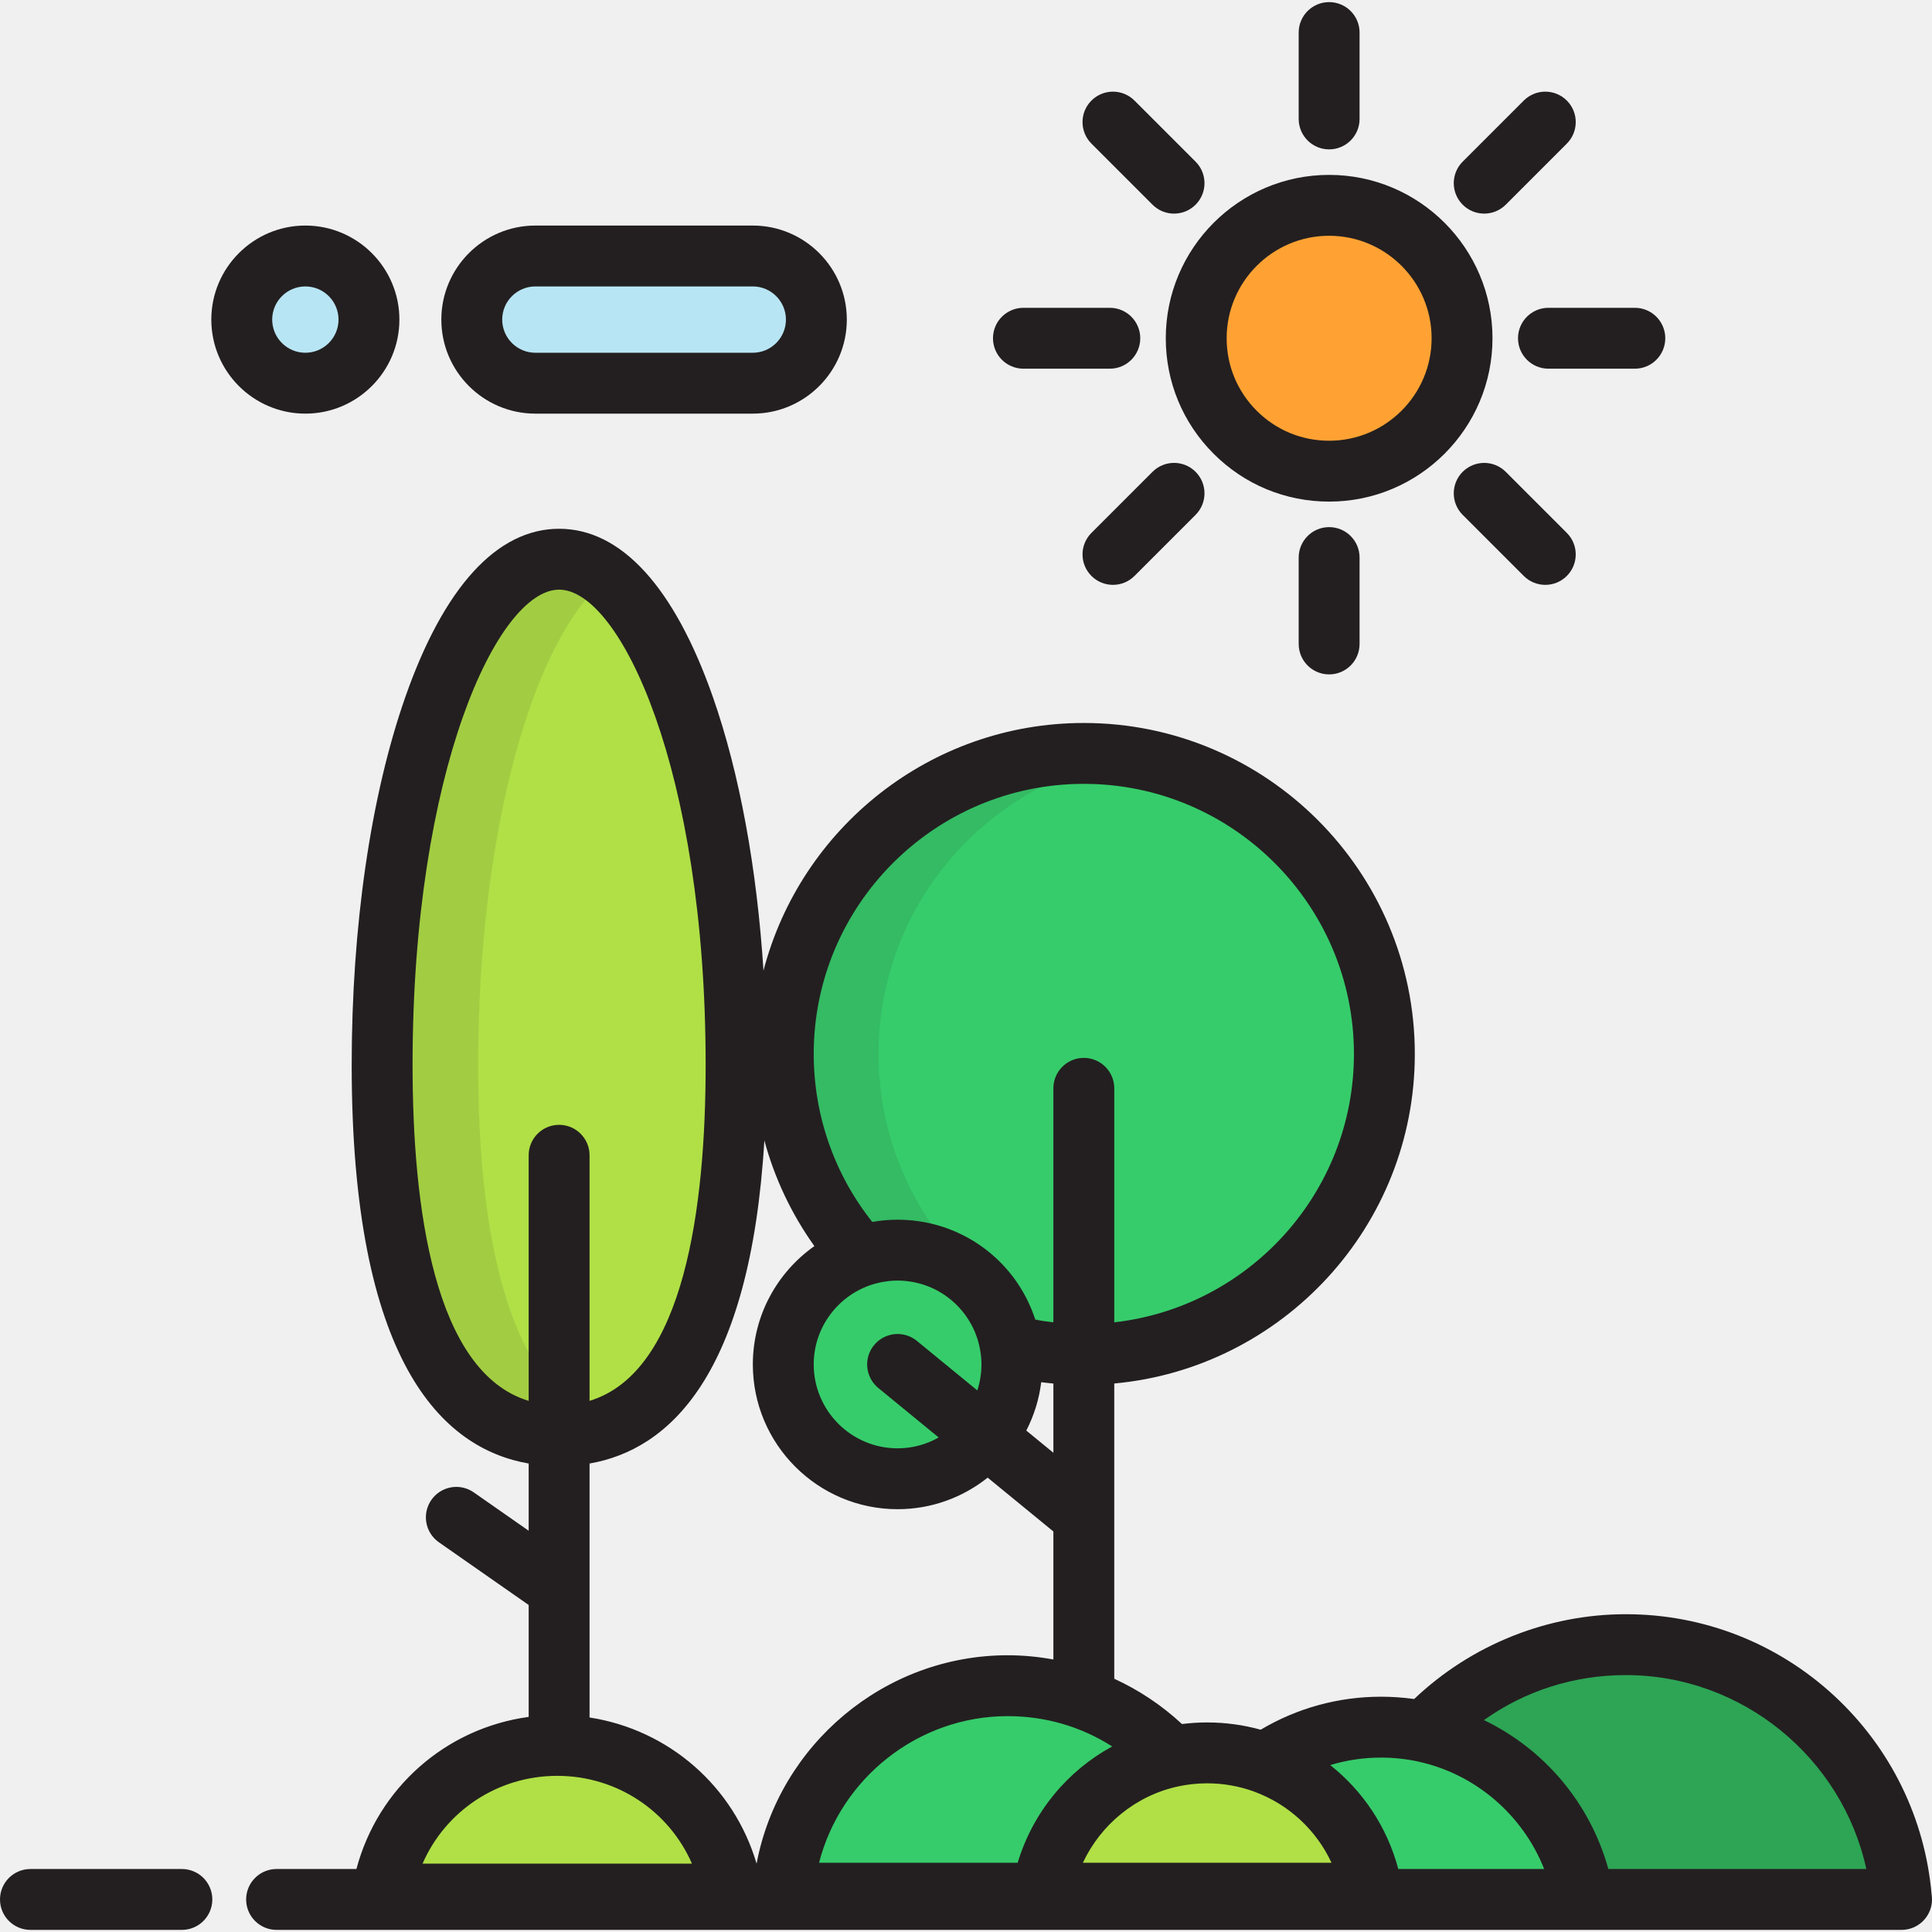
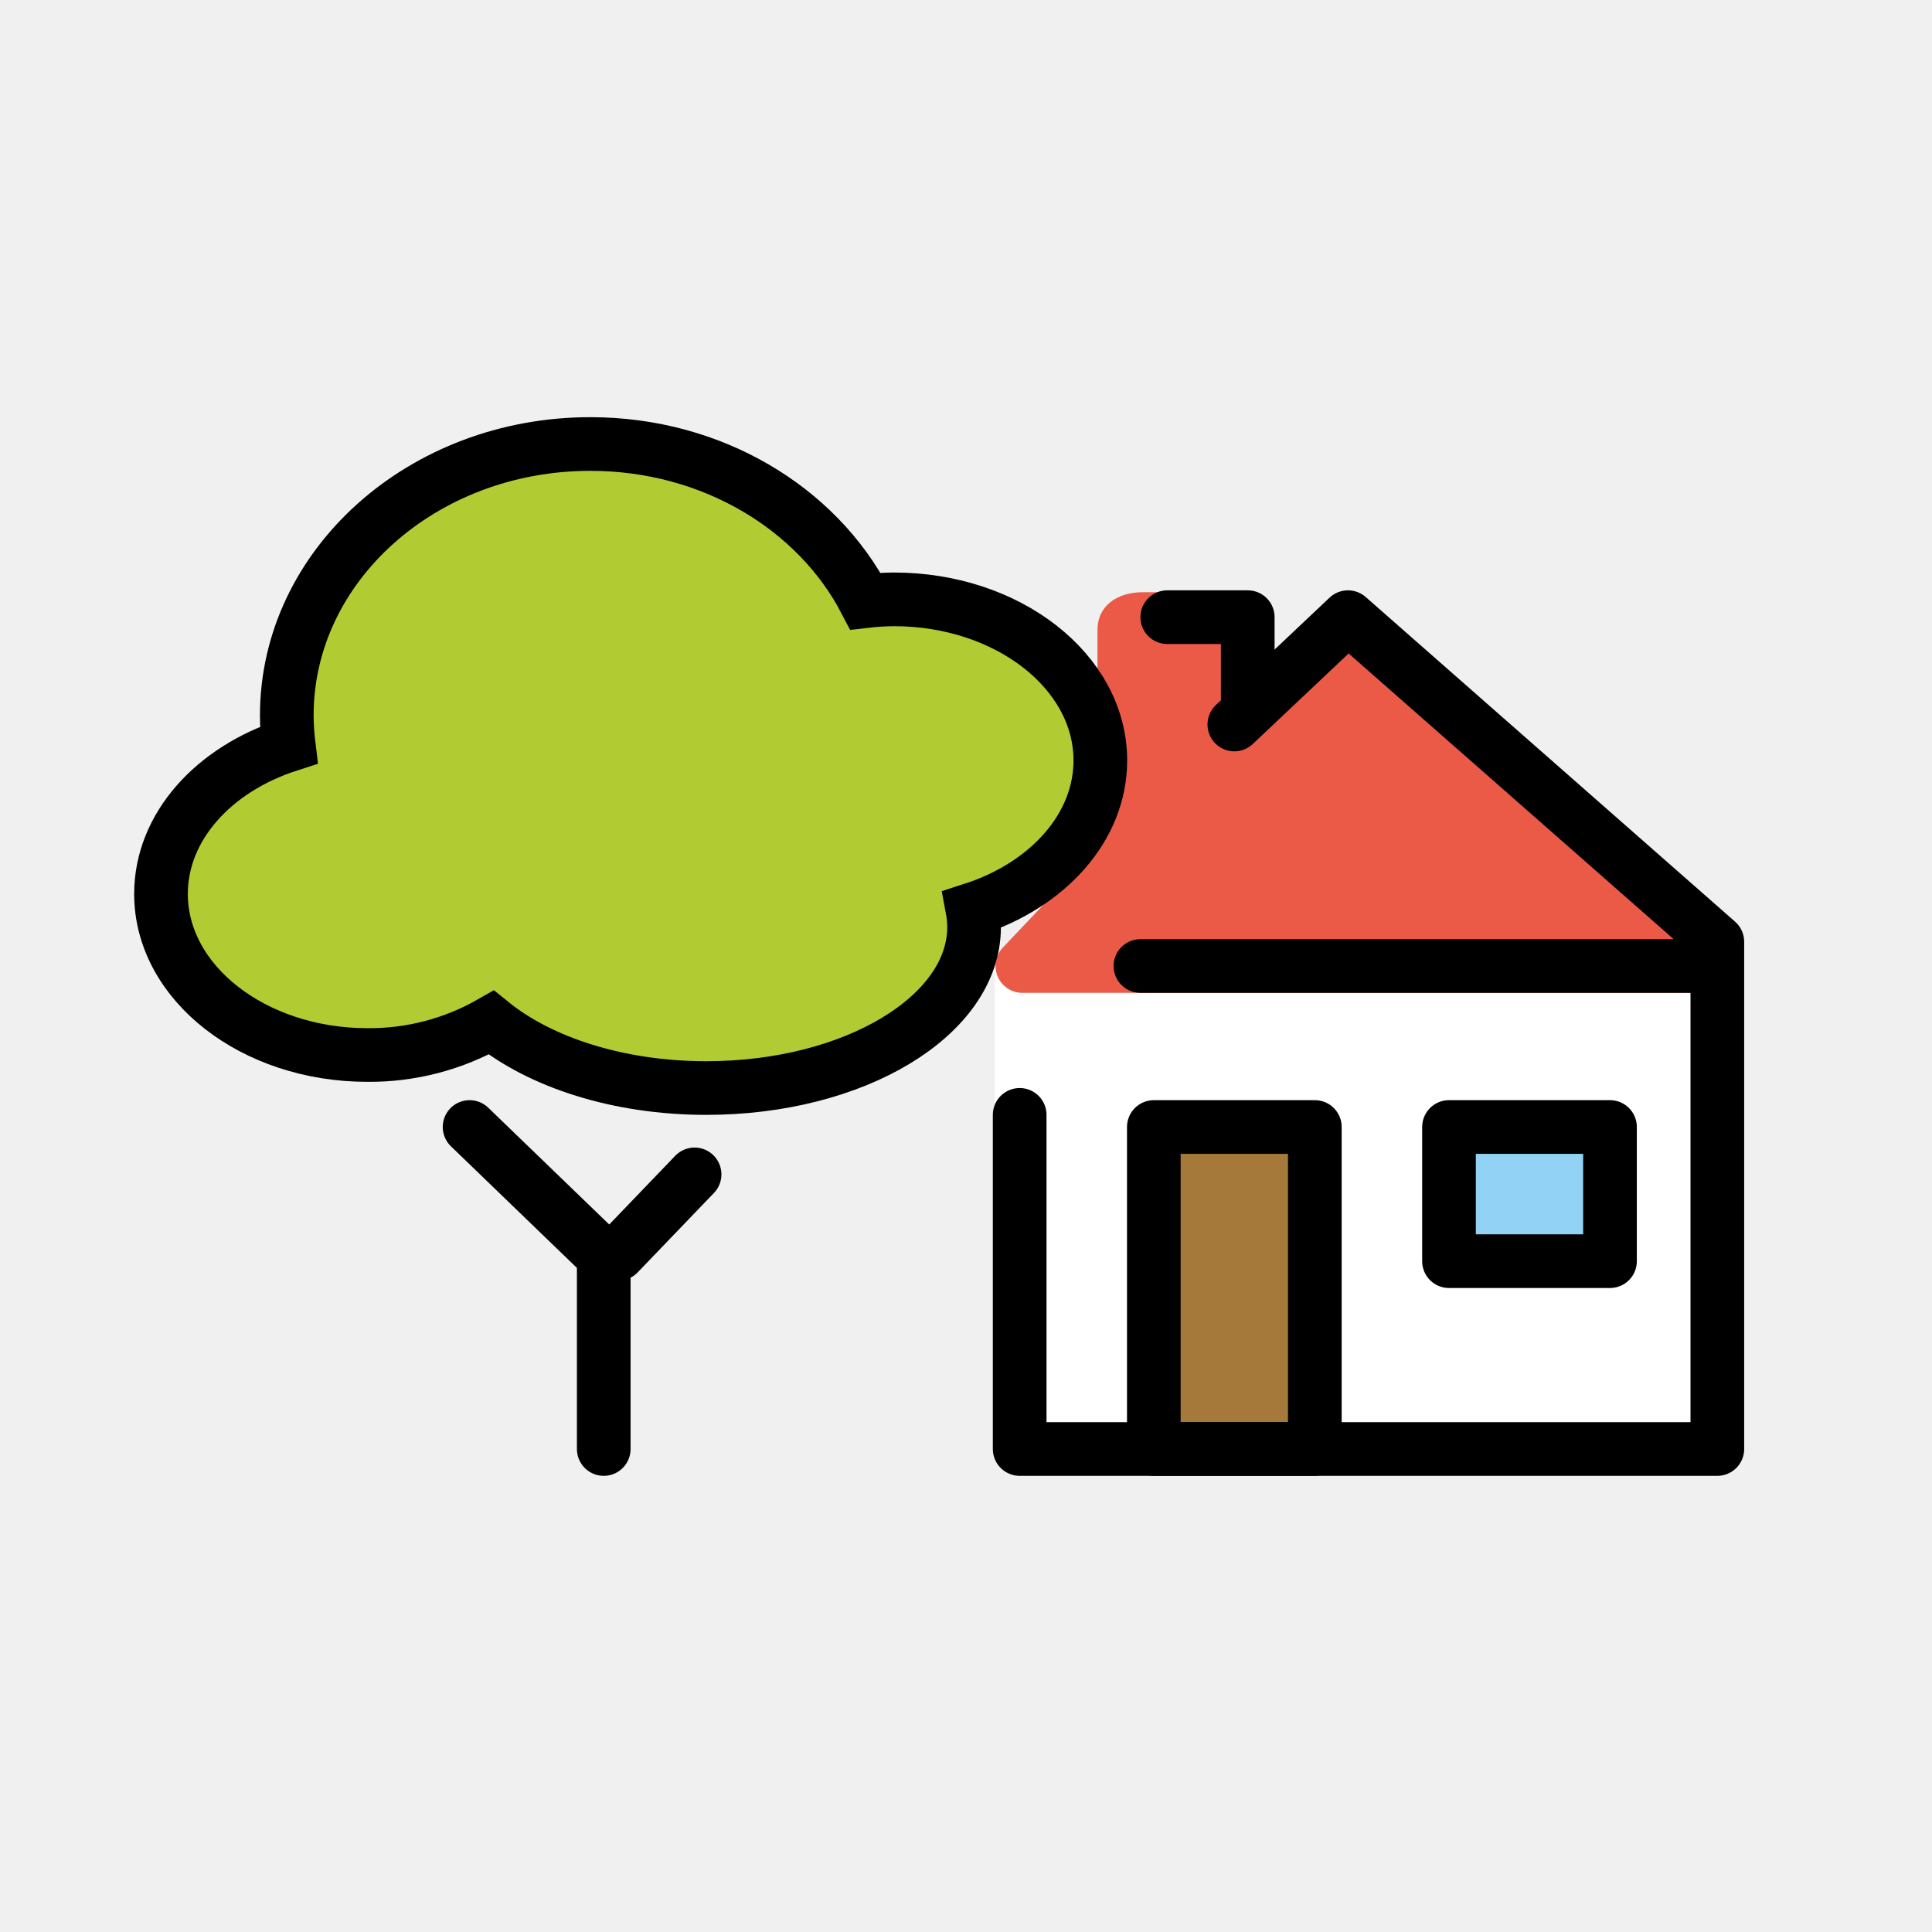
- <svg xmlns="http://www.w3.org/2000/svg" height="800px" width="800px" version="1.1" id="Layer_1" viewBox="0 0 512 512" xml:space="preserve">
-   <g>
-     <path style="fill:#B8E5F4;" d="M125.023,84.695c0-9.309,7.545-16.856,16.856-16.856h57.613c9.309,0,16.856,7.547,16.856,16.856l0,0   c0,9.308-7.547,16.856-16.856,16.856h-57.613C132.568,101.551,125.023,94.003,125.023,84.695L125.023,84.695z" />
-     <circle style="fill:#B8E5F4;" cx="80.924" cy="84.699" r="16.856" />
+ <svg xmlns="http://www.w3.org/2000/svg" id="emoji" viewBox="0 0 72 72" version="1.1">
+   <g id="color">
+     <rect x="37.075" y="36.053" width="26.884" height="18.114" fill="#FFFFFF" />
+     <polygon fill="#EA5A47" stroke="#EA5A47" stroke-linecap="round" stroke-linejoin="round" stroke-miterlimit="10" stroke-width="2" points="50.235,23.2 38.1,36 63.5,36" />
+     <path fill="#EA5A47" d="M47.3,26l-6.4,6.059v-8.573c0-0.931,0.755-1.416,1.686-1.416h3.028 c0.931,0,1.686,0.485,1.686,1.416C47.3,23.486,47.3,26,47.3,26z" />
+     <rect x="43" y="42" width="6" height="12" fill="#A57939" />
+     <rect x="54" y="42" width="6" height="5" fill="#92D3F5" />
+     <path fill="#B1CC33" d="M41.006,28.339c0-3.312-3.445-6.003-7.694-6.003c-0.355,0.003-0.71,0.025-1.062,0.066 c-1.8-3.455-5.707-5.855-10.25-5.855c-6.248,0-11.312,4.529-11.312,10.114c0.001,0.369,0.025,0.738,0.07,1.104 C7.966,28.666,6,30.81,6,33.314c0,3.312,3.445,6.003,7.694,6.003c1.615,0.014,3.206-0.402,4.614-1.207 c1.818,1.477,4.726,2.438,8.015,2.438c5.511,0,9.978-2.688,9.978-6.003c-0.001-0.219-0.021-0.438-0.061-0.653 C39.036,32.99,41.006,30.845,41.006,28.339z" />
  </g>
-   <path style="fill:#B0E046;" d="M195.07,282.198c0,74.008-21,98.268-46.9,98.268c-25.902,0-46.901-24.261-46.901-98.268  c0-74.006,20.998-134.001,46.901-134.001C174.07,148.197,195.07,208.192,195.07,282.198z" />
-   <g style="opacity:0.1;">
-     <path style="fill:#231F20;" d="M126.72,282.198c0-61.404,14.456-113.158,34.174-129.005c-4.047-3.251-8.314-4.996-12.725-4.996   c-25.902,0-46.901,59.995-46.901,134.001c0,74.008,20.998,98.268,46.901,98.268c4.411,0,8.679-0.706,12.725-2.238   C141.177,370.758,126.72,343.602,126.72,282.198z" />
-   </g>
-   <g>
-     <circle style="fill:#36CC6B;" cx="237.867" cy="361.587" r="30.298" />
-     <path style="fill:#36CC6B;" d="M287.224,199.663c-43.989,0-79.647,35.661-79.647,79.649c0,20.616,7.833,39.406,20.686,53.548   c3.021-1.009,6.25-1.565,9.609-1.565c15.014,0,27.469,10.924,29.869,25.255c6.237,1.569,12.761,2.409,19.483,2.409   c43.99,0,79.649-35.661,79.649-79.648C366.873,235.325,331.214,199.663,287.224,199.663z" />
-     <path style="fill:#36CC6B;" d="M267.055,446.727c-31.38,0-57.083,24.222-59.479,54.986h68.514   c2.945-18.008,16.721-32.373,34.428-36.181C299.632,453.963,284.195,446.727,267.055,446.727z" />
-   </g>
-   <path style="fill:#B0E046;" d="M276.091,501.713h87.615c-3.449-21.088-21.744-37.181-43.807-37.181S279.54,480.625,276.091,501.713z  " />
-   <path style="fill:#2DA555;" d="M430.87,435.849c38.537,0,70.102,29.746,73.042,67.526h-84.139  c-3.617-22.114-20.536-39.755-42.281-44.432C390.863,444.736,409.823,435.849,430.87,435.849z" />
-   <path style="fill:#B0E046;" d="M101.269,501.942h92.82c-3.655-22.341-23.036-39.391-46.41-39.391  C124.305,462.551,104.923,479.602,101.269,501.942z" />
-   <path style="fill:#36CC6B;" d="M365.976,457.714c-11.425,0-22.022,3.525-30.781,9.53c14.799,5.435,25.901,18.52,28.51,34.469  h-51.217c-0.11,0.552-0.22,1.104-0.311,1.662h107.596C415.539,477.478,393.07,457.714,365.976,457.714z" />
-   <path style="fill:#FFA233;" d="M327.327,114.548c6.374,6.375,15.179,10.318,24.905,10.318c19.454,0,35.225-15.771,35.225-35.224  c0-19.455-15.771-35.225-35.225-35.225c-19.452,0-35.224,15.77-35.224,35.225C317.01,99.367,320.953,108.173,327.327,114.548" />
-   <g>
-     <path style="fill:#231F20;" d="M199.492,109.618h-57.612c-13.742,0-24.922-11.18-24.922-24.922   c0-13.742,11.18-24.922,24.922-24.922h57.613c13.742,0,24.922,11.179,24.922,24.922   C224.414,98.437,213.234,109.618,199.492,109.618z M141.879,75.906c-4.846,0-8.789,3.943-8.789,8.789   c0,4.846,3.943,8.789,8.789,8.789h57.613c4.846,0,8.789-3.943,8.789-8.789c0-4.846-3.943-8.789-8.789-8.789H141.879z" />
-     <path style="fill:#231F20;" d="M80.922,109.618c-13.742,0-24.922-11.18-24.922-24.922c0-13.742,11.18-24.922,24.922-24.922   s24.922,11.179,24.922,24.922C105.844,98.437,94.664,109.618,80.922,109.618z M80.922,75.906c-4.846,0-8.789,3.943-8.789,8.789   c0,4.846,3.943,8.789,8.789,8.789c4.846,0,8.789-3.943,8.789-8.789C89.711,79.849,85.768,75.906,80.922,75.906z" />
-     <path style="fill:#231F20;" d="M48.199,511.441H8.067c-4.455,0-8.067-3.612-8.067-8.067c0-4.456,3.612-8.067,8.067-8.067h40.133   c4.455,0,8.067,3.611,8.067,8.067C56.266,507.831,52.654,511.441,48.199,511.441z" />
-     <path style="fill:#231F20;" d="M511.903,502.116c-1.723-20.122-10.824-38.774-25.67-52.58   c-15.087-14.028-34.749-21.755-55.364-21.755c-20.839,0-41.038,8.145-56.101,22.477c-2.876-0.4-5.81-0.612-8.791-0.612   c-11.305,0-22.242,3.017-31.884,8.745c-4.523-1.256-9.284-1.927-14.194-1.927c-2.255,0-4.479,0.15-6.663,0.424   c-5.327-4.959-11.4-8.998-17.944-12.003v-42.859c0-0.005,0-0.011,0-0.016v-35.368c44.597-4.087,79.649-41.684,79.649-87.329   c0-48.367-39.349-87.716-87.716-87.716c-40.739,0-75.076,27.919-84.894,65.628c-1.751-27.213-6.346-52.334-13.384-72.445   c-10.224-29.21-24.324-44.65-40.777-44.65c-16.454,0-30.554,15.44-40.778,44.65c-9.151,26.144-14.19,60.741-14.19,97.417   c0,78.604,23.91,101.659,46.901,105.654v17.809l-14.552-10.163c-3.653-2.553-8.681-1.661-11.232,1.994   c-2.551,3.653-1.658,8.681,1.994,11.231l23.79,16.615v29.66c-21.94,2.987-39.938,18.791-45.647,40.31h-21.16   c-4.455,0-8.067,3.611-8.067,8.067c0,4.456,3.612,8.067,8.067,8.067h238.882h107.595h83.043h1.096c0.006,0,0.015,0,0.021,0   c4.456,0,8.067-3.611,8.067-8.067C512,502.948,511.967,502.527,511.903,502.116z M365.976,465.78c3.311,0,6.544,0.351,9.667,1.005   c0.053,0.012,0.101,0.033,0.155,0.044c15.278,3.286,27.806,14.244,33.422,28.479h-38.653c-0.012-0.044-0.026-0.087-0.039-0.132   c-2.984-11.109-9.408-20.605-18.008-27.413C356.848,466.455,361.37,465.78,365.976,465.78z M332.295,474.763   c0.041,0.016,0.077,0.038,0.119,0.054c9.155,3.362,16.453,10.221,20.448,18.831h-40.375h-25.51   c4.739-10.125,14.034-17.818,25.237-20.229c0.02-0.004,0.039-0.012,0.059-0.017c2.463-0.521,5.012-0.803,7.625-0.803   C324.243,472.598,328.416,473.367,332.295,474.763z M269.696,493.646h-52.638c5.733-22.372,26.218-38.853,49.997-38.853   c10,0,19.506,2.8,27.689,8.036C282.872,469.283,273.741,480.215,269.696,493.646z M242.985,355.351   c-3.446-2.823-8.528-2.32-11.352,1.126c-2.824,3.445-2.32,8.528,1.125,11.352l16.005,13.117c-3.222,1.821-6.934,2.873-10.892,2.873   c-12.257,0-22.228-9.971-22.228-22.229c0-9.87,6.472-18.25,15.391-21.141c0.261-0.084,0.526-0.155,0.789-0.229   c0.384-0.109,0.771-0.212,1.164-0.3c0.276-0.062,0.553-0.118,0.831-0.17c0.425-0.079,0.853-0.143,1.285-0.197   c0.239-0.03,0.478-0.065,0.717-0.087c0.677-0.062,1.358-0.104,2.05-0.104c0.732,0,1.456,0.041,2.17,0.11   c0.184,0.017,0.362,0.052,0.545,0.073c0.541,0.067,1.079,0.141,1.607,0.246c0.17,0.033,0.337,0.077,0.504,0.114   c0.551,0.123,1.097,0.258,1.632,0.421c0.116,0.034,0.23,0.074,0.345,0.111c0.604,0.195,1.2,0.409,1.781,0.653   c0.038,0.016,0.075,0.031,0.113,0.047c5.238,2.236,9.443,6.427,11.705,11.65c0.06,0.141,0.117,0.283,0.174,0.425   c0.186,0.456,0.354,0.922,0.511,1.392c0.087,0.268,0.172,0.537,0.251,0.809c0.102,0.354,0.191,0.713,0.276,1.074   c0.084,0.359,0.166,0.72,0.232,1.085c0.24,1.306,0.383,2.645,0.383,4.018c0,2.404-0.395,4.714-1.104,6.883L242.985,355.351z    M275.935,366.295c1.072,0.139,2.146,0.262,3.223,0.361v18.342l-7.178-5.883C274.006,375.185,275.373,370.864,275.935,366.295z    M287.224,207.73c39.47,0,71.583,32.111,71.583,71.583c0,36.743-27.831,67.092-63.516,71.115v-62.011   c0-4.456-3.611-8.067-8.067-8.067c-4.456,0-8.067,3.611-8.067,8.067v62.006c-1.605-0.181-3.206-0.398-4.794-0.687   c-4.442-13.808-16.301-23.881-30.641-26.06c-0.02-0.003-0.042-0.005-0.062-0.009c-0.553-0.083-1.109-0.153-1.668-0.213   c-0.143-0.015-0.286-0.029-0.429-0.043c-0.46-0.044-0.923-0.078-1.387-0.105c-0.162-0.01-0.324-0.022-0.486-0.029   c-0.603-0.028-1.209-0.046-1.818-0.046c-0.611,0-1.221,0.017-1.829,0.046c-0.238,0.011-0.473,0.031-0.71,0.047   c-0.36,0.024-0.72,0.048-1.079,0.083c-0.302,0.028-0.602,0.065-0.903,0.1c-0.282,0.033-0.563,0.068-0.843,0.108   c-0.343,0.048-0.684,0.102-1.024,0.159c-0.108,0.018-0.216,0.031-0.324,0.051c-10.037-12.626-15.516-28.256-15.516-44.509   C215.643,239.842,247.753,207.73,287.224,207.73z M202.562,302.227c2.706,10.02,7.184,19.494,13.259,28.002   c-9.855,6.95-16.311,18.412-16.311,31.362c0,21.153,17.209,38.362,38.361,38.362c9.02,0,17.316-3.137,23.873-8.367l17.413,14.271   v33.928c-3.974-0.728-8.02-1.125-12.102-1.125c-32.688,0-60.621,23.736-66.552,55.228c-6.018-20.474-23.258-35.492-44.266-38.737   v-67.3C177.142,384.22,198.805,364.818,202.562,302.227z M109.335,282.198c0-78.024,22.619-125.934,38.835-125.934   s38.834,47.91,38.834,125.934c0,37.443-5.581,81.423-30.767,89.043v-65.082c0-4.456-3.612-8.067-8.067-8.067   s-8.067,3.611-8.067,8.067v65.082C114.916,363.621,109.335,319.641,109.335,282.198z M147.678,470.618   c15.842,0,29.627,9.354,35.693,23.258h-71.386C118.052,479.972,131.837,470.618,147.678,470.618z M426.232,495.308   c-4.9-17.642-17.094-31.825-32.974-39.468c10.908-7.755,23.891-11.925,37.612-11.925c30.857,0,57.324,21.96,63.724,51.393   L426.232,495.308L426.232,495.308z" />
-     <path style="fill:#231F20;" d="M352.234,132.931c-11.563,0-22.434-4.504-30.61-12.681c-8.177-8.175-12.681-19.047-12.681-30.61   c0-23.871,19.42-43.292,43.291-43.292c23.871,0,43.292,19.421,43.292,43.292C395.525,113.512,376.104,132.931,352.234,132.931z    M352.234,62.482c-14.975,0-27.157,12.183-27.157,27.159c0,7.253,2.825,14.073,7.955,19.203c5.13,5.13,11.948,7.955,19.203,7.955   c14.976,0,27.159-12.183,27.159-27.157C379.392,74.666,367.208,62.482,352.234,62.482z" />
-     <path style="fill:#231F20;" d="M433.25,97.707h-22.895c-4.456,0-8.067-3.611-8.067-8.067c0-4.456,3.611-8.067,8.067-8.067h22.895   c4.456,0,8.067,3.611,8.067,8.067C441.316,94.096,437.705,97.707,433.25,97.707z" />
-     <path style="fill:#231F20;" d="M294.113,97.707h-22.895c-4.455,0-8.067-3.611-8.067-8.067c0-4.456,3.612-8.067,8.067-8.067h22.895   c4.456,0,8.067,3.611,8.067,8.067C302.18,94.096,298.569,97.707,294.113,97.707z" />
-     <path style="fill:#231F20;" d="M393.331,56.61c-2.064,0-4.129-0.787-5.705-2.362c-3.15-3.151-3.15-8.258,0-11.408l16.19-16.19   c3.151-3.149,8.258-3.149,11.408,0c3.15,3.151,3.15,8.258,0,11.408l-16.19,16.19C397.459,55.822,395.395,56.61,393.331,56.61z" />
-     <path style="fill:#231F20;" d="M294.948,154.994c-2.064,0-4.129-0.788-5.704-2.362c-3.151-3.15-3.151-8.258-0.001-11.408   l16.19-16.191c3.151-3.151,8.259-3.15,11.407-0.001c3.151,3.15,3.151,8.258,0.001,11.407l-16.19,16.191   C299.077,154.206,297.012,154.994,294.948,154.994z" />
-     <path style="fill:#231F20;" d="M352.234,39.587L352.234,39.587c-4.456,0-8.067-3.612-8.067-8.067l0.001-22.895   c0-4.456,3.612-8.067,8.067-8.067l0,0c4.456,0,8.067,3.612,8.067,8.067L360.3,31.52C360.3,35.976,356.687,39.587,352.234,39.587z" />
-     <path style="fill:#231F20;" d="M352.234,178.723c-4.456,0-8.067-3.612-8.067-8.067v-22.896c0-4.456,3.611-8.067,8.067-8.067   c4.456,0,8.067,3.611,8.067,8.067v22.896C360.3,175.112,356.688,178.723,352.234,178.723z" />
-     <path style="fill:#231F20;" d="M311.138,56.611c-2.064,0-4.129-0.787-5.705-2.362l-16.19-16.19c-3.15-3.151-3.15-8.258,0-11.408   c3.151-3.149,8.258-3.149,11.408,0l16.19,16.19c3.15,3.151,3.15,8.258,0,11.408C315.267,55.823,313.202,56.611,311.138,56.611z" />
-     <path style="fill:#231F20;" d="M409.52,154.995c-2.064,0-4.129-0.787-5.705-2.362l-16.19-16.19c-3.15-3.151-3.15-8.258,0-11.408   c3.151-3.149,8.258-3.149,11.408,0l16.19,16.19c3.15,3.151,3.15,8.258,0,11.408C413.649,154.207,411.584,154.995,409.52,154.995z" />
-   </g>
-   <g style="opacity:0.1;">
-     <path style="fill:#231F20;" d="M232.841,279.312c0-39.687,29.031-72.586,67.017-78.641c-4.115-0.655-8.333-1.007-12.633-1.007   c-43.989,0-79.647,35.661-79.647,79.649c0,20.616,7.833,39.406,20.686,53.548c3.021-1.009,6.25-1.565,9.609-1.565   c15.014,0,27.469,10.924,29.869,25.255c6.237,1.569,12.761,2.409,19.483,2.409c4.3,0,8.518-0.352,12.633-1.007   C261.872,351.897,232.841,318.999,232.841,279.312z" />
+   <g id="hair" />
+   <g id="skin" />
+   <g id="skin-shadow" />
+   <g id="line">
+     <polyline fill="none" stroke="#000000" stroke-linecap="round" stroke-linejoin="round" stroke-miterlimit="10" stroke-width="2" points="46,27 50.235,23 64,35.098 64,54 38,54 38,41.548" />
+     <rect x="43" y="42" width="6" height="12" fill="none" stroke="#000000" stroke-linecap="round" stroke-linejoin="round" stroke-miterlimit="10" stroke-width="2" />
+     <rect x="54" y="42" width="6" height="5" fill="none" stroke="#000000" stroke-linecap="round" stroke-linejoin="round" stroke-miterlimit="10" stroke-width="2" />
+     <polyline fill="none" stroke="#000000" stroke-linecap="round" stroke-linejoin="round" stroke-miterlimit="10" stroke-width="2" points="43.5,23 46.5,23 46.5,26" />
+     <path fill="none" stroke="#000000" stroke-miterlimit="10" stroke-width="2" d="M31.245,39.34" />
+     <polyline fill="none" stroke="#000000" stroke-linecap="round" stroke-linejoin="round" stroke-width="2" points="22.5,54 22.5,46.827 17.5,42" />
+     <line x1="23.041" x2="25.885" y1="46.727" y2="43.766" fill="none" stroke="#000000" stroke-linecap="round" stroke-linejoin="round" stroke-width="2" />
+     <path fill="none" stroke="#000000" stroke-linecap="round" stroke-miterlimit="10" stroke-width="2" d="M41.006,28.339 c0-3.312-3.445-6.003-7.694-6.003c-0.355,0.003-0.71,0.025-1.062,0.066c-1.8-3.455-5.707-5.855-10.25-5.855 c-6.248,0-11.312,4.529-11.312,10.114c0.001,0.369,0.025,0.738,0.07,1.104C7.966,28.666,6,30.81,6,33.314 c0,3.312,3.445,6.003,7.694,6.003c1.615,0.014,3.206-0.402,4.614-1.207c1.818,1.477,4.726,2.438,8.015,2.438 c5.511,0,9.978-2.688,9.978-6.003c-0.001-0.219-0.021-0.438-0.061-0.653 C39.036,32.99,41.006,30.845,41.006,28.339z" />
+     <line x1="63.5" x2="42.5" y1="36" y2="36" fill="none" stroke="#000000" stroke-linecap="round" stroke-linejoin="round" stroke-miterlimit="10" stroke-width="2" />
  </g>
</svg>
